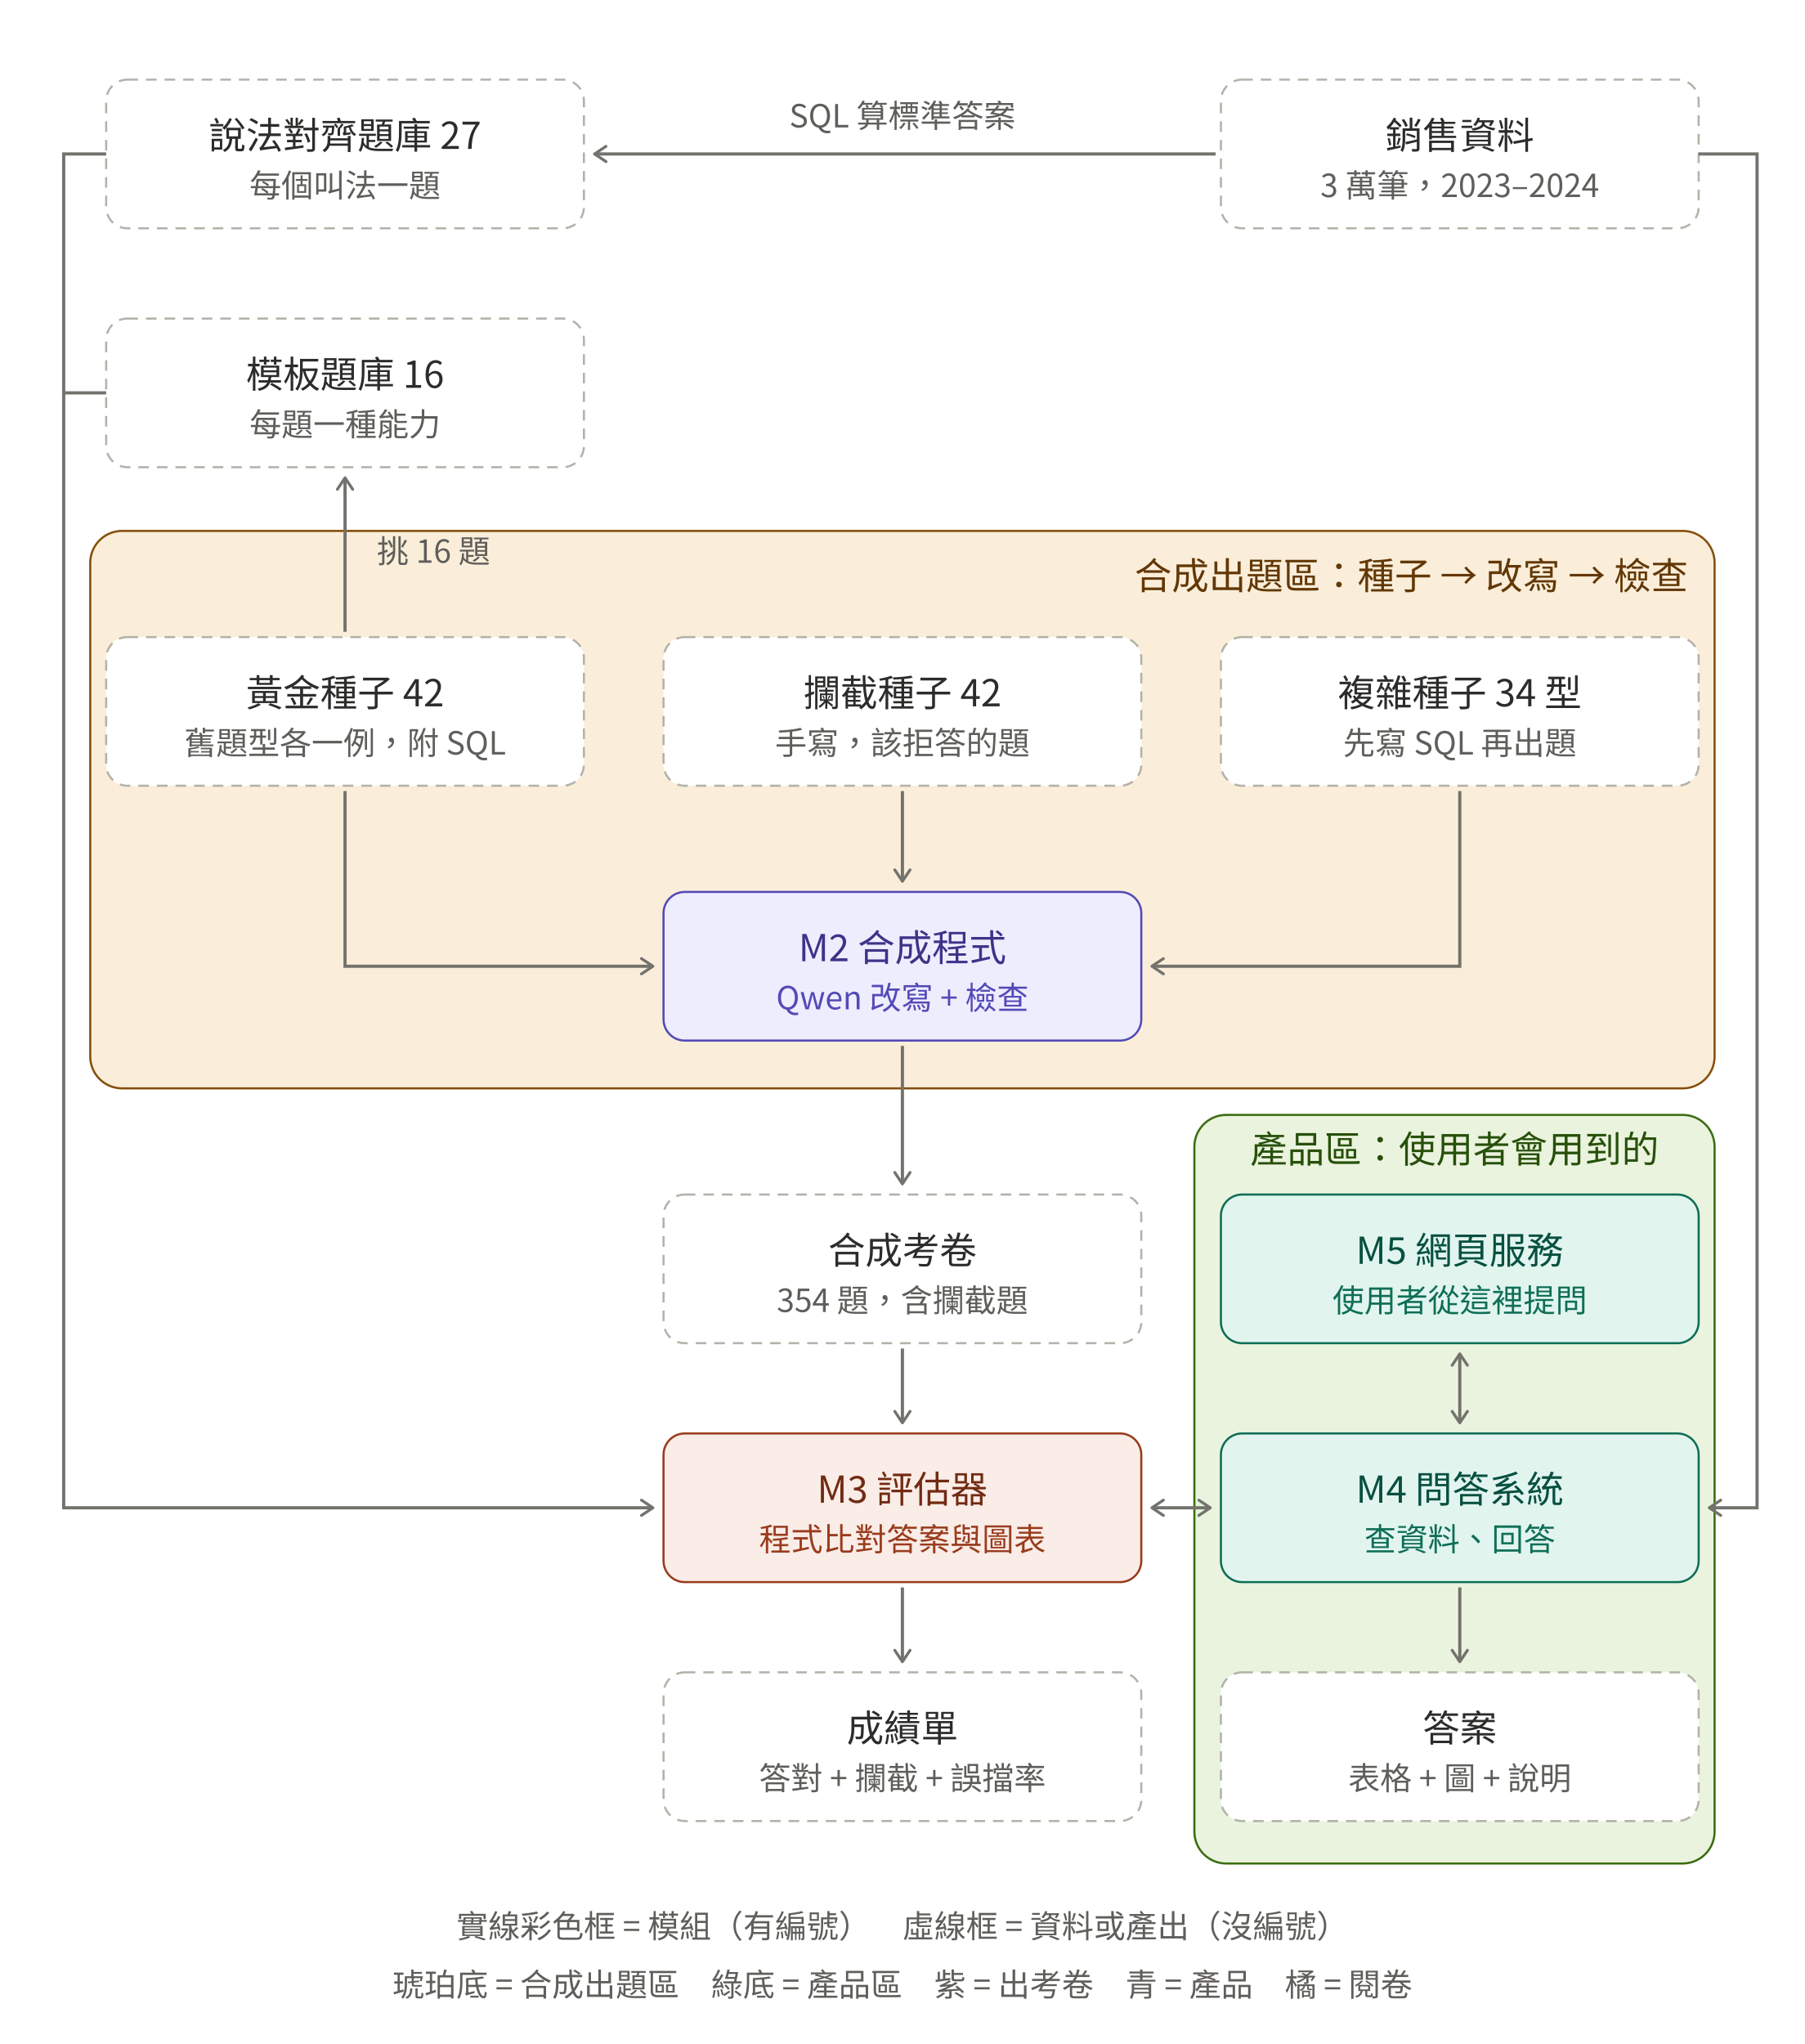
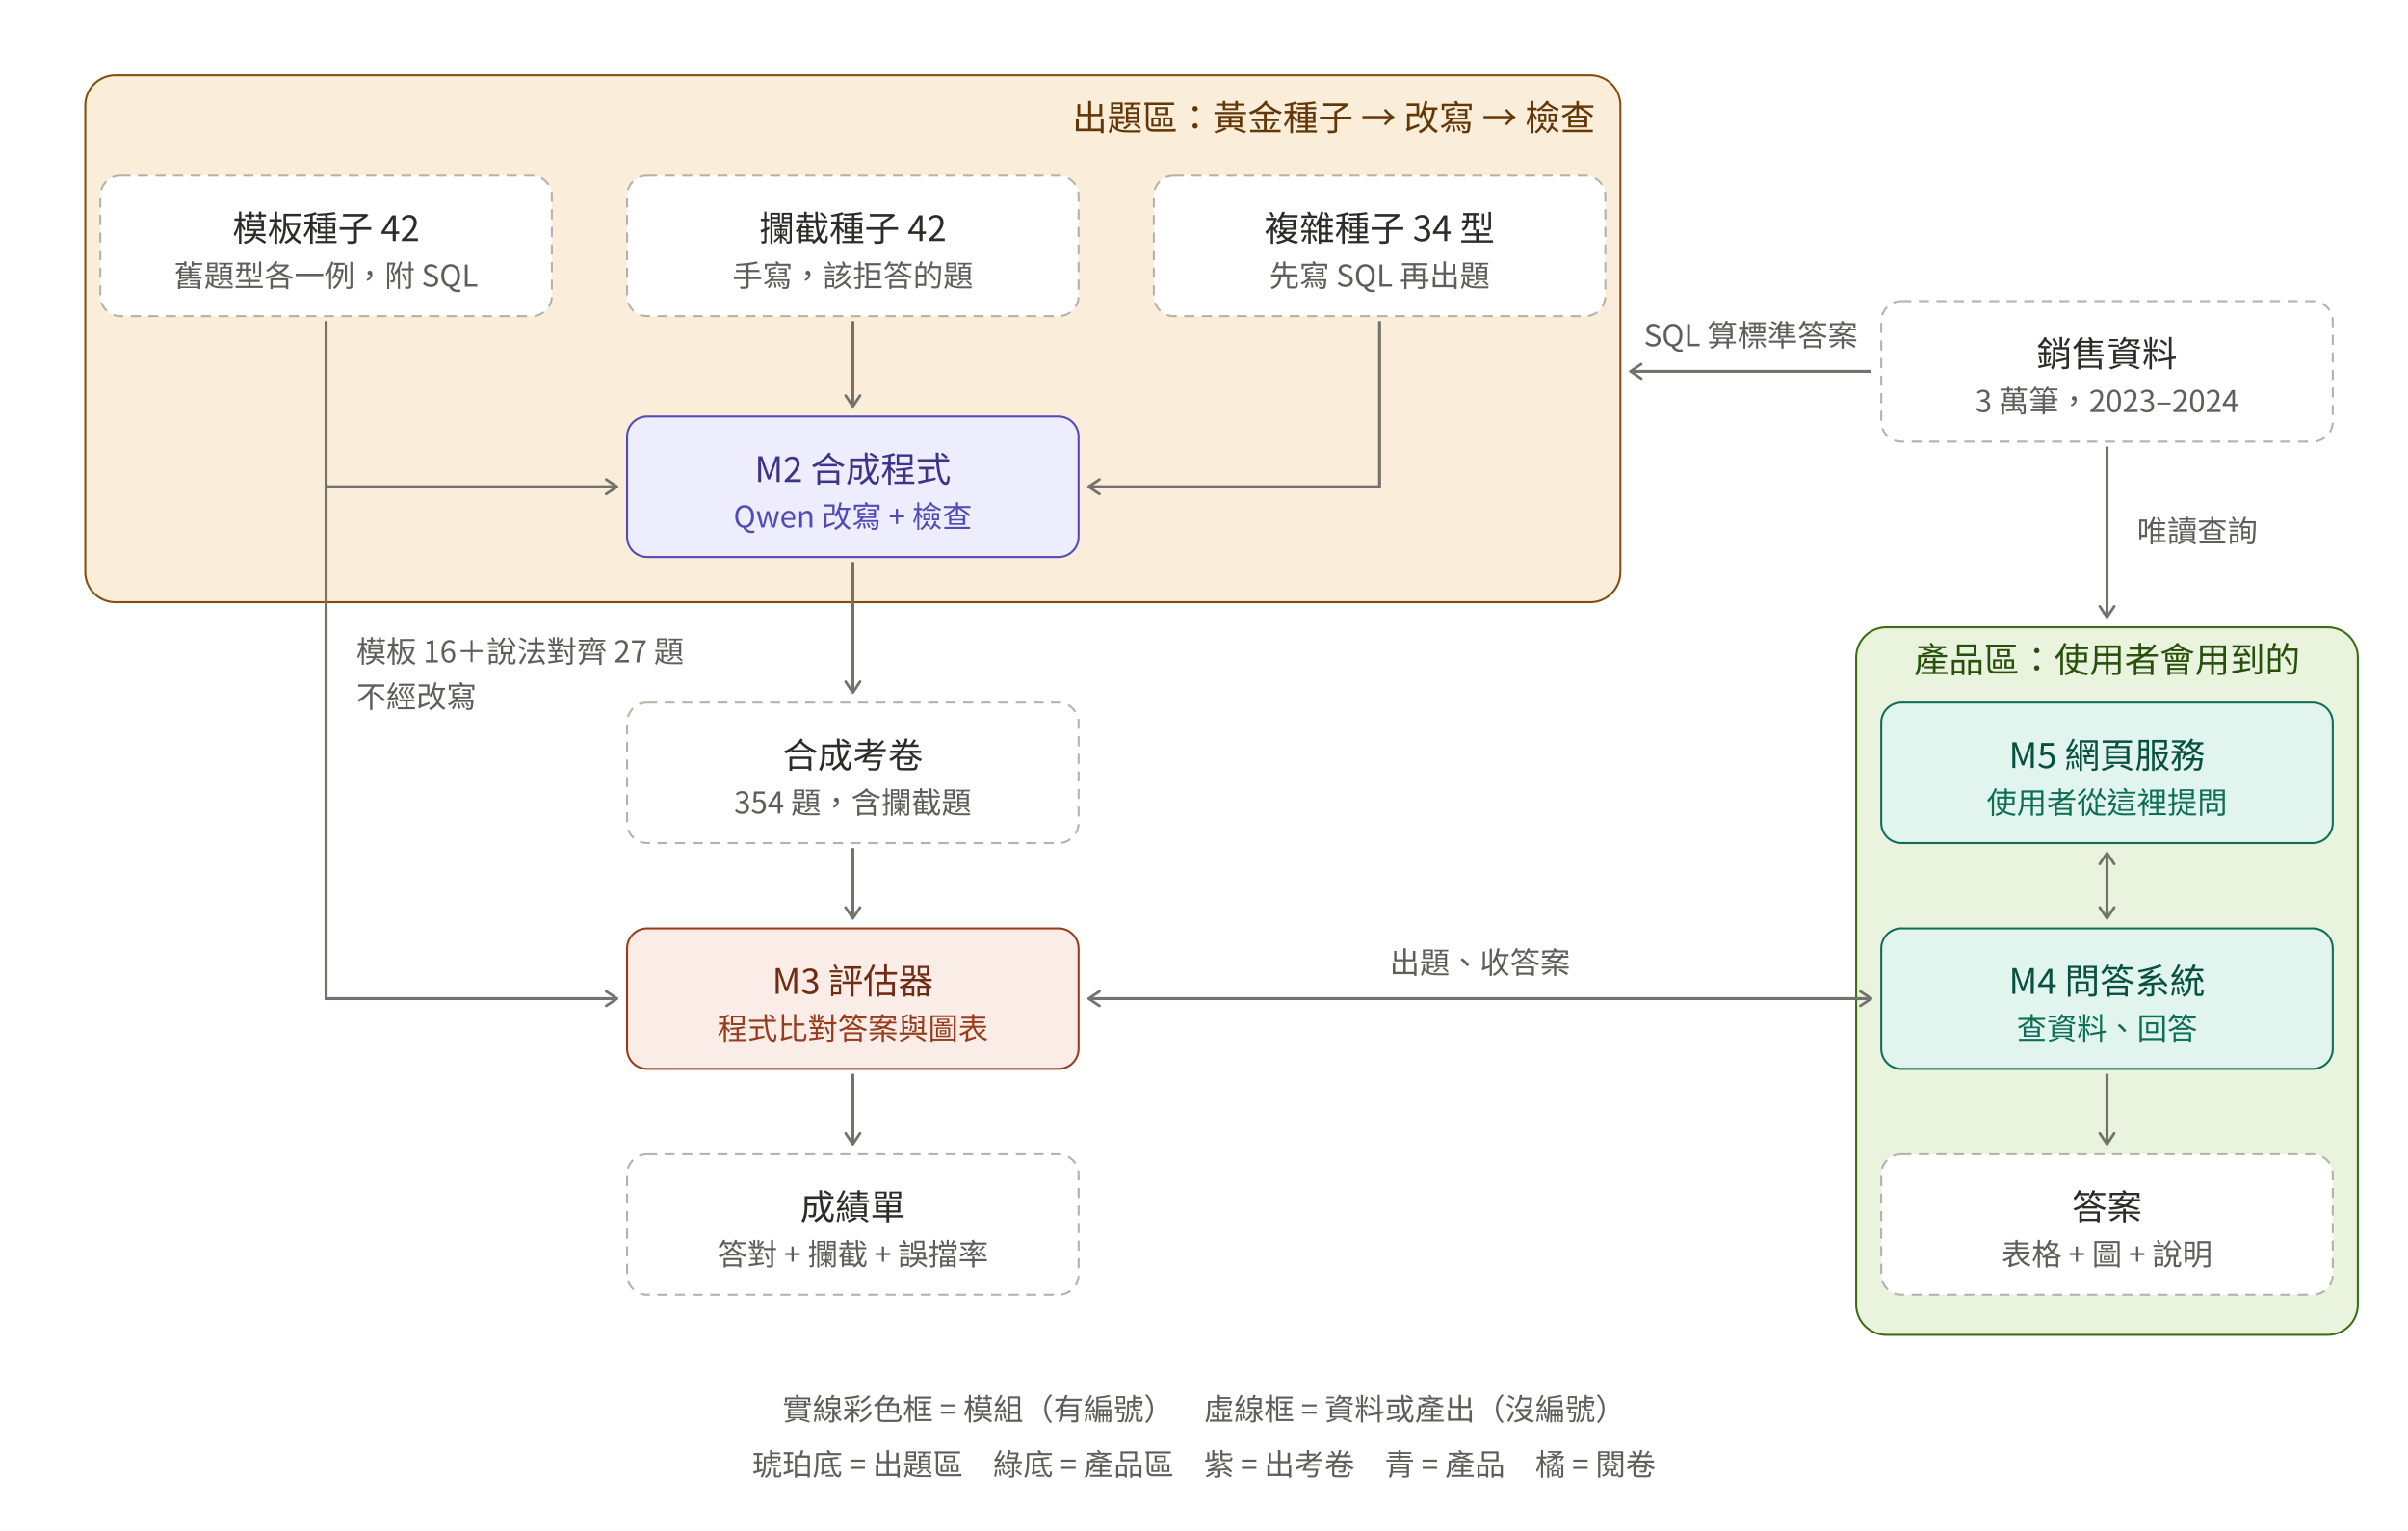
- <svg xmlns="http://www.w3.org/2000/svg" width="680" height="770" viewBox="0 0 680 770" role="img">
+ <svg xmlns="http://www.w3.org/2000/svg" width="960" height="610" viewBox="0 0 960 610" role="img">
  <style>
text { font-family: "Noto Sans TC", "Noto Sans CJK TC", "Microsoft JhengHei", "PingFang TC", sans-serif; }
.th { font-size: 14px; font-weight: 500; fill: #2C2C2A; }
.ts { font-size: 12px; font-weight: 400; fill: #5F5E5A; }
.arr { stroke: #73726C; stroke-width: 1.2; fill: none; }
.out rect { fill: #FFFFFF; stroke: #B4B2A9; stroke-width: 0.8; stroke-dasharray: 4 3; }
.purple rect { fill: #EEEDFE; stroke: #534AB7; stroke-width: 0.8; }
.purple .th { fill: #3C3489; } .purple .ts { fill: #534AB7; }
.teal rect { fill: #E1F5EE; stroke: #0F6E56; stroke-width: 0.8; }
.teal .th { fill: #085041; } .teal .ts { fill: #0F6E56; }
.coral rect { fill: #FAECE7; stroke: #993C1D; stroke-width: 0.8; }
.coral .th { fill: #712B13; } .coral .ts { fill: #993C1D; }
.amber rect { fill: #FAEEDA; stroke: #854F0B; stroke-width: 0.8; } .amber .th { fill: #633806; }
.green rect { fill: #EAF3DE; stroke: #3B6D11; stroke-width: 0.8; } .green .th { fill: #27500A; }
</style>
  <defs>
    <marker id="arrow" viewBox="0 0 10 10" refX="8" refY="5" markerWidth="6" markerHeight="6" orient="auto-start-reverse">
      <path d="M2 1L8 5L2 9" fill="none" stroke="#73726C" stroke-width="1.5" stroke-linecap="round" stroke-linejoin="round" />
    </marker>
  </defs>
-   <rect x="0" y="0" width="680" height="770" fill="#FFFFFF" />
+   <rect x="0" y="0" width="960" height="610" fill="#FFFFFF" />
  <g class="amber">
-     <rect x="34" y="200" width="612" height="210" rx="12" />
-     <text class="th" x="636" y="222" text-anchor="end">合成出題區：種子 → 改寫 → 檢查</text>
+     <rect x="34" y="30" width="612" height="210" rx="12" />
+     <text class="th" x="636" y="52" text-anchor="end">出題區：黃金種子 → 改寫 → 檢查</text>
  </g>
  <g class="green">
-     <rect x="450" y="420" width="196" height="282" rx="12" />
-     <text class="th" x="548" y="438" text-anchor="middle">產品區：使用者會用到的</text>
+     <rect x="740" y="250" width="200" height="282" rx="12" />
+     <text class="th" x="840" y="268" text-anchor="middle">產品區：使用者會用到的</text>
  </g>
  <g class="out">
-     <rect x="40" y="30" width="180" height="56" rx="8" />
-     <text class="th" x="130" y="50" text-anchor="middle" dominant-baseline="central">說法對齊題庫 27</text>
-     <text class="ts" x="130" y="69" text-anchor="middle" dominant-baseline="central">每個叫法一題</text>
+     <rect x="40" y="70" width="180" height="56" rx="8" />
+     <text class="th" x="130" y="90" text-anchor="middle" dominant-baseline="central">模板種子 42</text>
+     <text class="ts" x="130" y="109" text-anchor="middle" dominant-baseline="central">舊題型各一例，附 SQL</text>
  </g>
  <g class="out">
-     <rect x="460" y="30" width="180" height="56" rx="8" />
-     <text class="th" x="550" y="50" text-anchor="middle" dominant-baseline="central">銷售資料</text>
-     <text class="ts" x="550" y="69" text-anchor="middle" dominant-baseline="central">3 萬筆，2023–2024</text>
-   </g>
-   <line x1="458" y1="58" x2="224" y2="58" class="arr" marker-end="url(#arrow)" />
-   <text class="ts" x="340" y="48" text-anchor="middle">SQL 算標準答案</text>
-   <path d="M640 58 L662 58 L662 568 L644 568" class="arr" marker-end="url(#arrow)" />
-   <g class="out">
-     <rect x="40" y="120" width="180" height="56" rx="8" />
-     <text class="th" x="130" y="140" text-anchor="middle" dominant-baseline="central">模板題庫 16</text>
-     <text class="ts" x="130" y="159" text-anchor="middle" dominant-baseline="central">每題一種能力</text>
-   </g>
-   <line x1="130" y1="238" x2="130" y2="180" class="arr" marker-end="url(#arrow)" />
-   <text class="ts" x="142" y="212" text-anchor="start">挑 16 題</text>
-   <g class="out">
-     <rect x="40" y="240" width="180" height="56" rx="8" />
-     <text class="th" x="130" y="260" text-anchor="middle" dominant-baseline="central">黃金種子 42</text>
-     <text class="ts" x="130" y="279" text-anchor="middle" dominant-baseline="central">舊題型各一例，附 SQL</text>
+     <rect x="250" y="70" width="180" height="56" rx="8" />
+     <text class="th" x="340" y="90" text-anchor="middle" dominant-baseline="central">攔截種子 42</text>
+     <text class="ts" x="340" y="109" text-anchor="middle" dominant-baseline="central">手寫，該拒答的題</text>
  </g>
  <g class="out">
-     <rect x="250" y="240" width="180" height="56" rx="8" />
-     <text class="th" x="340" y="260" text-anchor="middle" dominant-baseline="central">攔截種子 42</text>
-     <text class="ts" x="340" y="279" text-anchor="middle" dominant-baseline="central">手寫，該拒答的題</text>
+     <rect x="460" y="70" width="180" height="56" rx="8" />
+     <text class="th" x="550" y="90" text-anchor="middle" dominant-baseline="central">複雜種子 34 型</text>
+     <text class="ts" x="550" y="109" text-anchor="middle" dominant-baseline="central">先寫 SQL 再出題</text>
+   </g>
+   <path d="M130 128 L130 194 L246 194" class="arr" marker-end="url(#arrow)" />
+   <line x1="340" y1="128" x2="340" y2="162" class="arr" marker-end="url(#arrow)" />
+   <path d="M550 128 L550 194 L434 194" class="arr" marker-end="url(#arrow)" />
+   <g class="purple">
+     <rect x="250" y="166" width="180" height="56" rx="8" />
+     <text class="th" x="340" y="186" text-anchor="middle" dominant-baseline="central">M2 合成程式</text>
+     <text class="ts" x="340" y="205" text-anchor="middle" dominant-baseline="central">Qwen 改寫 + 檢查</text>
+   </g>
+   <line x1="340" y1="224" x2="340" y2="276" class="arr" marker-end="url(#arrow)" />
+   <path d="M130 194 L130 398 L246 398" class="arr" marker-end="url(#arrow)" />
+   <text class="ts" x="142" y="264" text-anchor="start">模板 16＋說法對齊 27 題</text>
+   <text class="ts" x="142" y="282" text-anchor="start">不經改寫</text>
+   <g class="out">
+     <rect x="250" y="280" width="180" height="56" rx="8" />
+     <text class="th" x="340" y="300" text-anchor="middle" dominant-baseline="central">合成考卷</text>
+     <text class="ts" x="340" y="319" text-anchor="middle" dominant-baseline="central">354 題，含攔截題</text>
+   </g>
+   <line x1="340" y1="338" x2="340" y2="366" class="arr" marker-end="url(#arrow)" />
+   <g class="coral">
+     <rect x="250" y="370" width="180" height="56" rx="8" />
+     <text class="th" x="340" y="390" text-anchor="middle" dominant-baseline="central">M3 評估器</text>
+     <text class="ts" x="340" y="409" text-anchor="middle" dominant-baseline="central">程式比對答案與圖表</text>
+   </g>
+   <line x1="340" y1="428" x2="340" y2="456" class="arr" marker-end="url(#arrow)" />
+   <g class="out">
+     <rect x="250" y="460" width="180" height="56" rx="8" />
+     <text class="th" x="340" y="480" text-anchor="middle" dominant-baseline="central">成績單</text>
+     <text class="ts" x="340" y="499" text-anchor="middle" dominant-baseline="central">答對 + 攔截 + 誤擋率</text>
  </g>
  <g class="out">
-     <rect x="460" y="240" width="180" height="56" rx="8" />
-     <text class="th" x="550" y="260" text-anchor="middle" dominant-baseline="central">複雜種子 34 型</text>
-     <text class="ts" x="550" y="279" text-anchor="middle" dominant-baseline="central">先寫 SQL 再出題</text>
+     <rect x="750" y="120" width="180" height="56" rx="8" />
+     <text class="th" x="840" y="140" text-anchor="middle" dominant-baseline="central">銷售資料</text>
+     <text class="ts" x="840" y="159" text-anchor="middle" dominant-baseline="central">3 萬筆，2023–2024</text>
  </g>
-   <path d="M130 298 L130 364 L246 364" class="arr" marker-end="url(#arrow)" />
-   <line x1="340" y1="298" x2="340" y2="332" class="arr" marker-end="url(#arrow)" />
-   <path d="M550 298 L550 364 L434 364" class="arr" marker-end="url(#arrow)" />
-   <g class="purple">
-     <rect x="250" y="336" width="180" height="56" rx="8" />
-     <text class="th" x="340" y="356" text-anchor="middle" dominant-baseline="central">M2 合成程式</text>
-     <text class="ts" x="340" y="375" text-anchor="middle" dominant-baseline="central">Qwen 改寫 + 檢查</text>
+   <line x1="746" y1="148" x2="650" y2="148" class="arr" marker-end="url(#arrow)" />
+   <text class="ts" x="698" y="138" text-anchor="middle">SQL 算標準答案</text>
+   <line x1="840" y1="178" x2="840" y2="246" class="arr" marker-end="url(#arrow)" />
+   <text class="ts" x="852" y="216" text-anchor="start">唯讀查詢</text>
+   <g class="teal">
+     <rect x="750" y="280" width="180" height="56" rx="8" />
+     <text class="th" x="840" y="300" text-anchor="middle" dominant-baseline="central">M5 網頁服務</text>
+     <text class="ts" x="840" y="319" text-anchor="middle" dominant-baseline="central">使用者從這裡提問</text>
  </g>
-   <line x1="340" y1="394" x2="340" y2="446" class="arr" marker-end="url(#arrow)" />
+   <line x1="840" y1="340" x2="840" y2="366" class="arr" marker-start="url(#arrow)" marker-end="url(#arrow)" />
+   <g class="teal">
+     <rect x="750" y="370" width="180" height="56" rx="8" />
+     <text class="th" x="840" y="390" text-anchor="middle" dominant-baseline="central">M4 問答系統</text>
+     <text class="ts" x="840" y="409" text-anchor="middle" dominant-baseline="central">查資料、回答</text>
+   </g>
+   <line x1="840" y1="428" x2="840" y2="456" class="arr" marker-end="url(#arrow)" />
  <g class="out">
-     <rect x="250" y="450" width="180" height="56" rx="8" />
-     <text class="th" x="340" y="470" text-anchor="middle" dominant-baseline="central">合成考卷</text>
-     <text class="ts" x="340" y="489" text-anchor="middle" dominant-baseline="central">354 題，含攔截題</text>
+     <rect x="750" y="460" width="180" height="56" rx="8" />
+     <text class="th" x="840" y="480" text-anchor="middle" dominant-baseline="central">答案</text>
+     <text class="ts" x="840" y="499" text-anchor="middle" dominant-baseline="central">表格 + 圖 + 說明</text>
  </g>
-   <line x1="340" y1="508" x2="340" y2="536" class="arr" marker-end="url(#arrow)" />
-   <g class="teal">
-     <rect x="460" y="450" width="180" height="56" rx="8" />
-     <text class="th" x="550" y="470" text-anchor="middle" dominant-baseline="central">M5 網頁服務</text>
-     <text class="ts" x="550" y="489" text-anchor="middle" dominant-baseline="central">使用者從這裡提問</text>
-   </g>
-   <line x1="550" y1="510" x2="550" y2="536" class="arr" marker-start="url(#arrow)" marker-end="url(#arrow)" />
-   <path d="M40 58 L24 58 L24 568 L246 568" class="arr" marker-end="url(#arrow)" />
-   <path d="M40 148 L24 148" class="arr" />
-   <g class="coral">
-     <rect x="250" y="540" width="180" height="56" rx="8" />
-     <text class="th" x="340" y="560" text-anchor="middle" dominant-baseline="central">M3 評估器</text>
-     <text class="ts" x="340" y="579" text-anchor="middle" dominant-baseline="central">程式比對答案與圖表</text>
-   </g>
-   <line x1="434" y1="568" x2="456" y2="568" class="arr" marker-start="url(#arrow)" marker-end="url(#arrow)" />
-   <g class="teal">
-     <rect x="460" y="540" width="180" height="56" rx="8" />
-     <text class="th" x="550" y="560" text-anchor="middle" dominant-baseline="central">M4 問答系統</text>
-     <text class="ts" x="550" y="579" text-anchor="middle" dominant-baseline="central">查資料、回答</text>
-   </g>
-   <line x1="340" y1="598" x2="340" y2="626" class="arr" marker-end="url(#arrow)" />
-   <line x1="550" y1="598" x2="550" y2="626" class="arr" marker-end="url(#arrow)" />
-   <g class="out">
-     <rect x="250" y="630" width="180" height="56" rx="8" />
-     <text class="th" x="340" y="650" text-anchor="middle" dominant-baseline="central">成績單</text>
-     <text class="ts" x="340" y="669" text-anchor="middle" dominant-baseline="central">答對 + 攔截 + 誤擋率</text>
-   </g>
-   <g class="out">
-     <rect x="460" y="630" width="180" height="56" rx="8" />
-     <text class="th" x="550" y="650" text-anchor="middle" dominant-baseline="central">答案</text>
-     <text class="ts" x="550" y="669" text-anchor="middle" dominant-baseline="central">表格 + 圖 + 說明</text>
-   </g>
-   <text class="ts" x="340" y="730" text-anchor="middle">實線彩色框 = 模組（有編號）　虛線框 = 資料或產出（沒編號）</text>
-   <text class="ts" x="340" y="752" text-anchor="middle">琥珀底 = 合成出題區　綠底 = 產品區　紫 = 出考卷　青 = 產品　橘 = 閱卷</text>
+   <line x1="434" y1="398" x2="746" y2="398" class="arr" marker-start="url(#arrow)" marker-end="url(#arrow)" />
+   <text class="ts" x="590" y="388" text-anchor="middle">出題、收答案</text>
+   <text class="ts" x="480" y="566" text-anchor="middle">實線彩色框 = 模組（有編號）　虛線框 = 資料或產出（沒編號）</text>
+   <text class="ts" x="480" y="588" text-anchor="middle">琥珀底 = 出題區　綠底 = 產品區　紫 = 出考卷　青 = 產品　橘 = 閱卷</text>
</svg>
